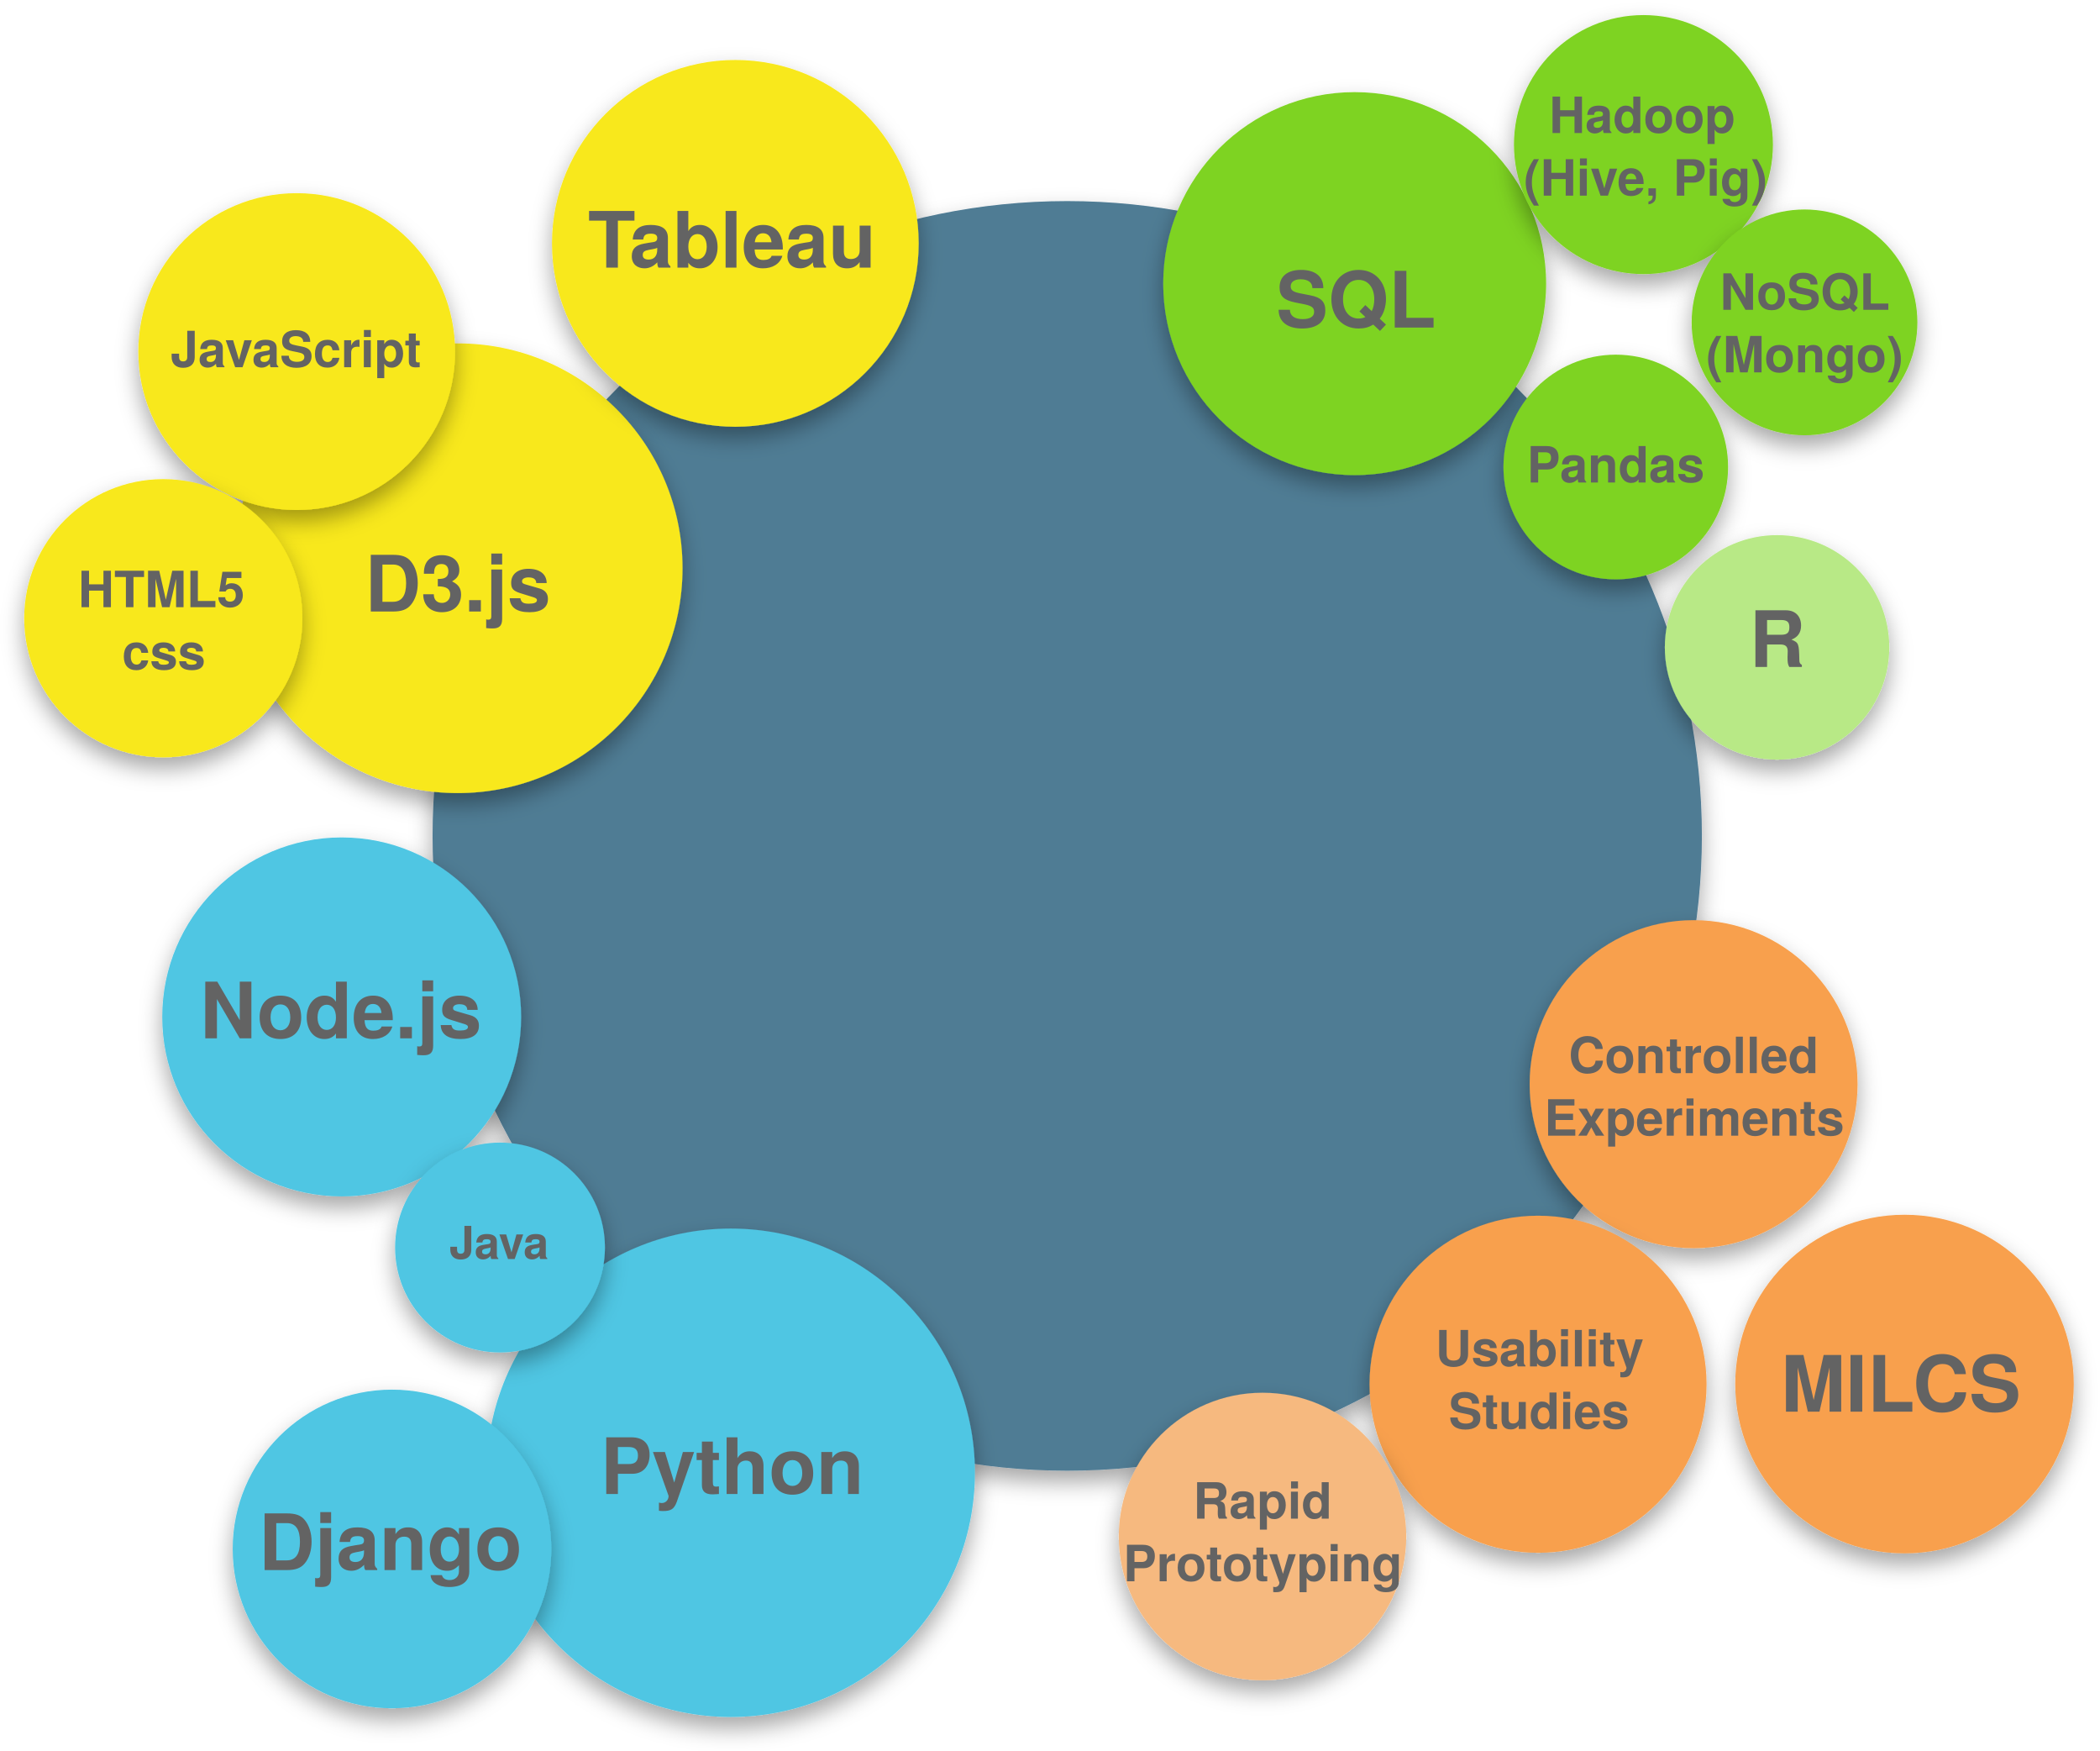
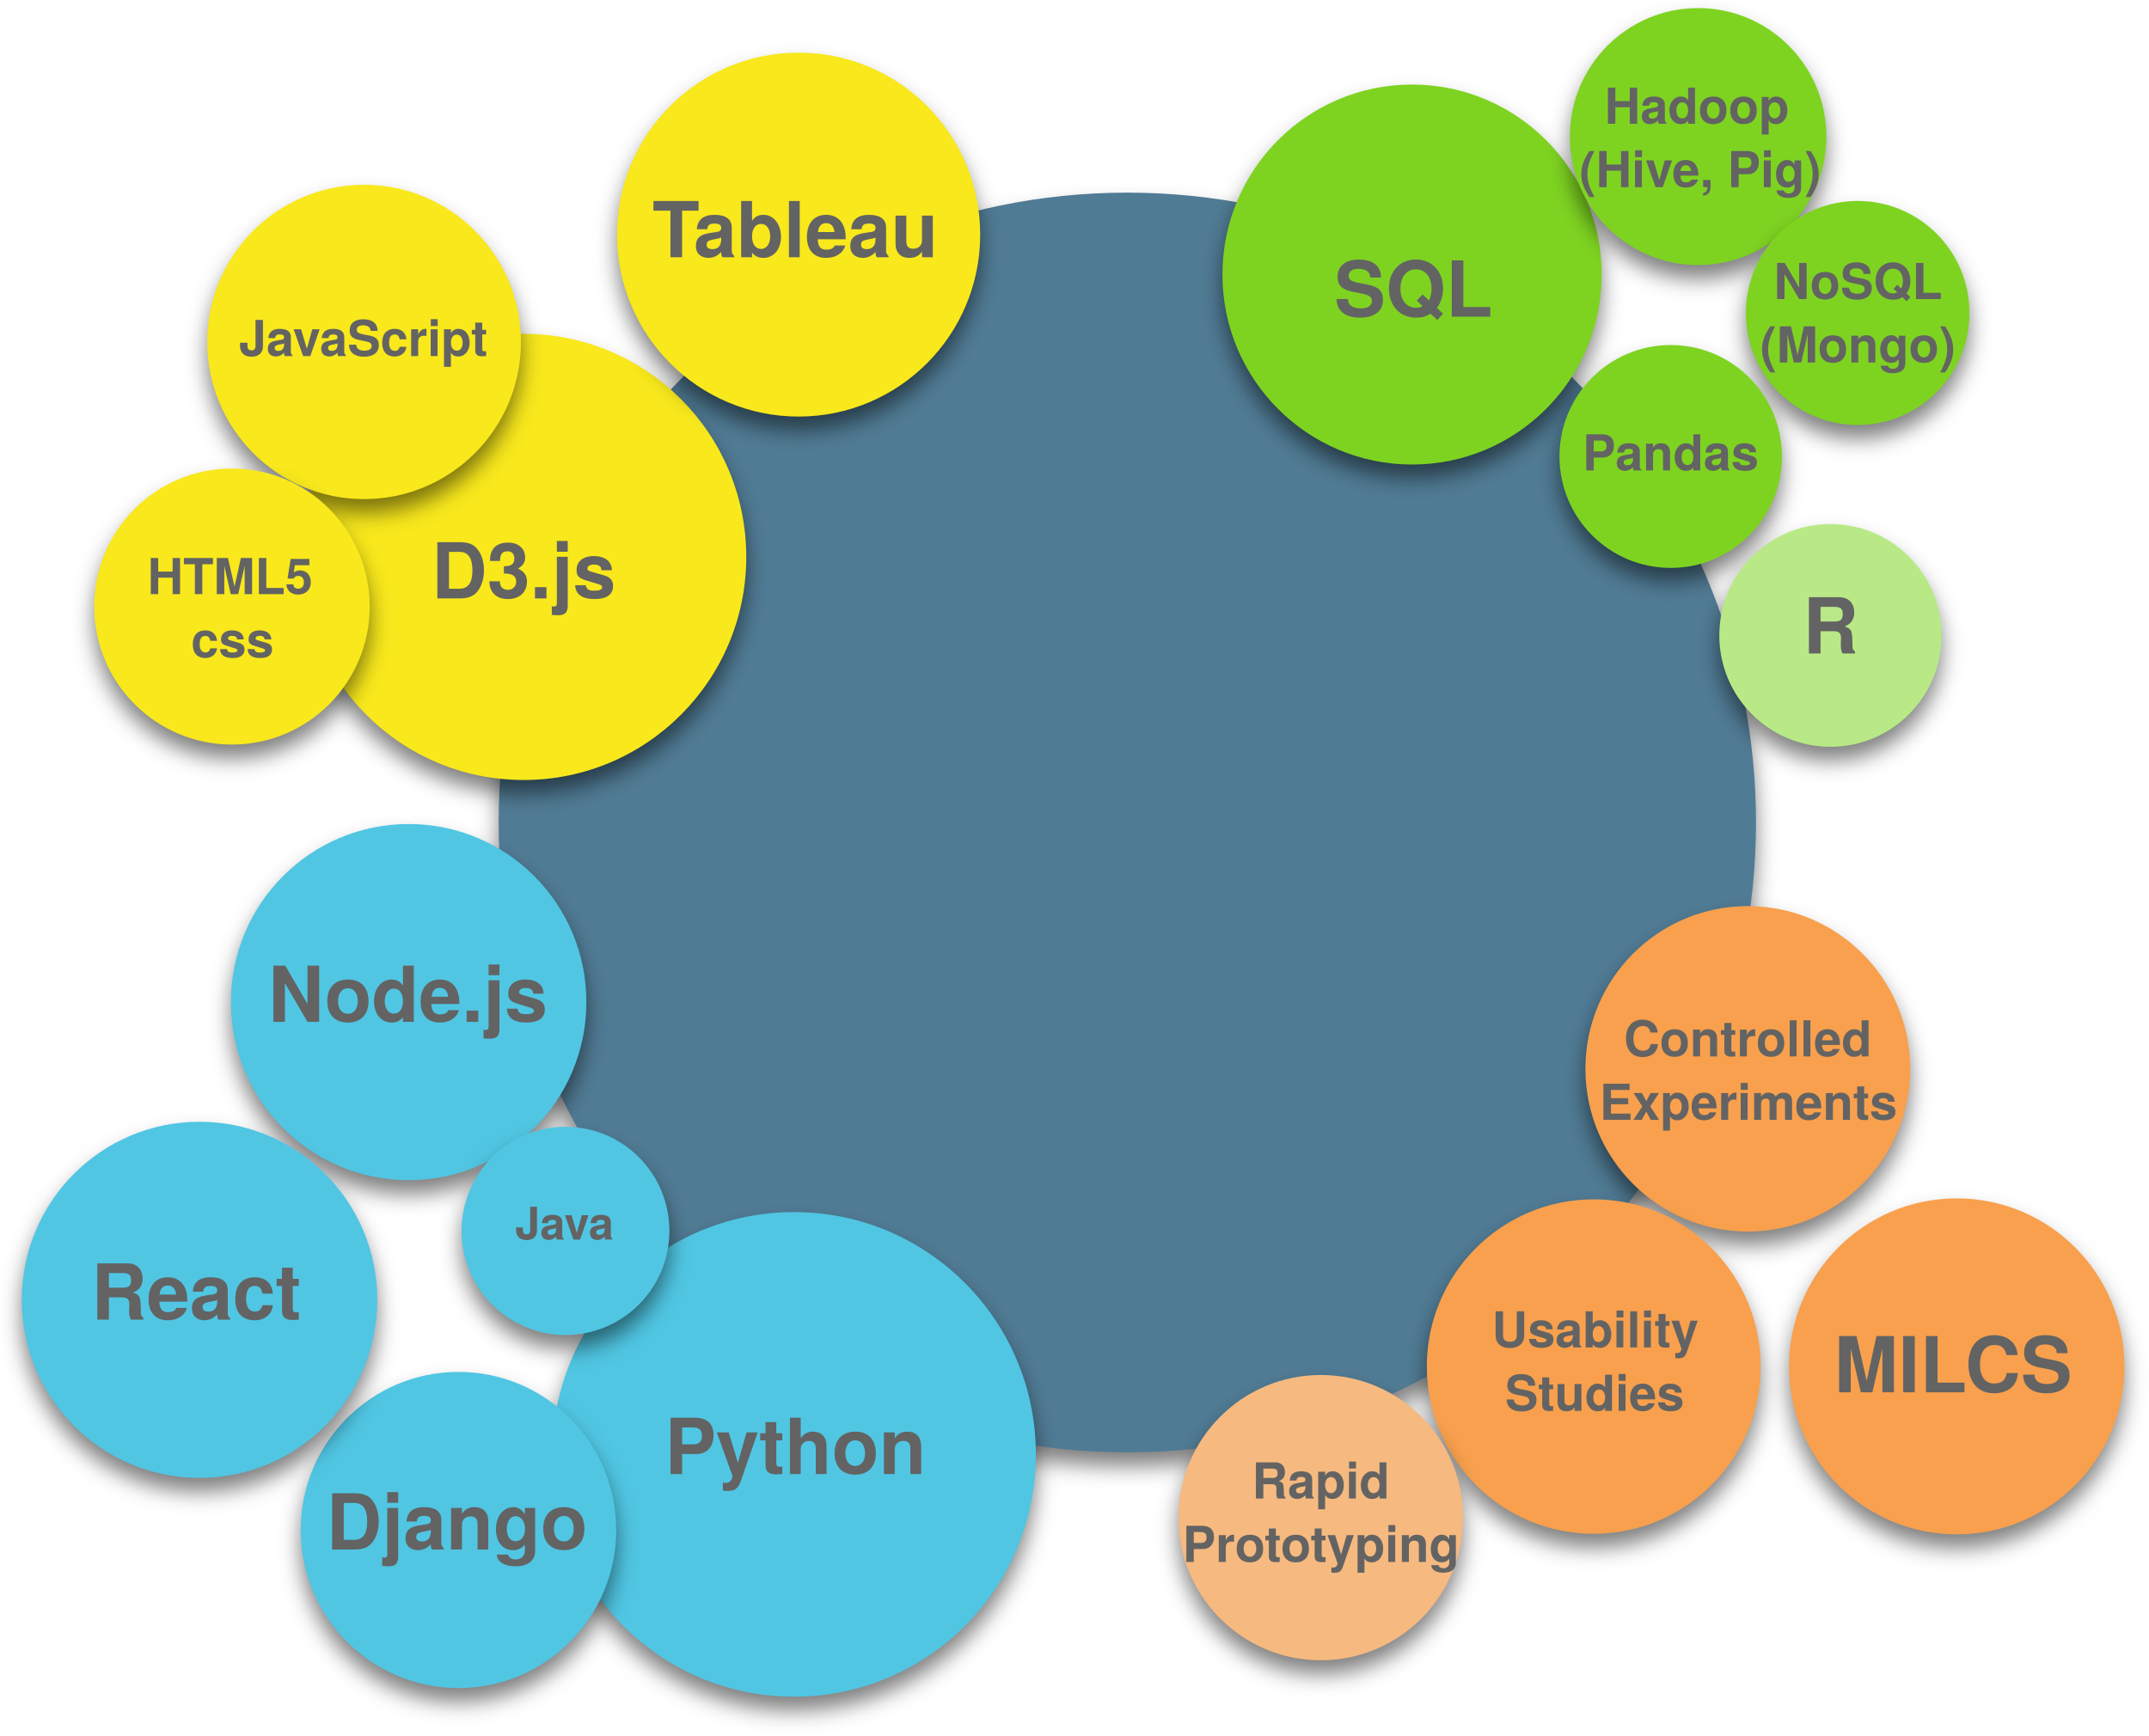
- <svg xmlns="http://www.w3.org/2000/svg" width="378px" height="315px" viewBox="0 0 378 315" version="1.1">
+ <svg xmlns="http://www.w3.org/2000/svg" xmlns:xlink="http://www.w3.org/1999/xlink" width="312px" height="252px" viewBox="0 0 312 252" version="1.1">
  <defs>
-     <filter x="-50%" y="-50%" width="200%" height="200%" filterUnits="objectBoundingBox" id="filter-1">
-       <feOffset dx="0" dy="2" in="SourceAlpha" result="shadowOffsetOuter1" />
-       <feGaussianBlur stdDeviation="2" in="shadowOffsetOuter1" result="shadowBlurOuter1" />
-       <feColorMatrix values="0 0 0 0 0   0 0 0 0 0   0 0 0 0 0  0 0 0 0.35 0" in="shadowBlurOuter1" type="matrix" result="shadowMatrixOuter1" />
-       <feMerge>
-         <feMergeNode in="shadowMatrixOuter1" />
-         <feMergeNode in="SourceGraphic" />
-       </feMerge>
-     </filter>
-     <filter x="-50%" y="-50%" width="200%" height="200%" filterUnits="objectBoundingBox" id="filter-2">
-       <feOffset dx="0" dy="2" in="SourceAlpha" result="shadowOffsetOuter1" />
-       <feGaussianBlur stdDeviation="2" in="shadowOffsetOuter1" result="shadowBlurOuter1" />
-       <feColorMatrix values="0 0 0 0 0   0 0 0 0 0   0 0 0 0 0  0 0 0 0.35 0" in="shadowBlurOuter1" type="matrix" result="shadowMatrixOuter1" />
-       <feMerge>
-         <feMergeNode in="shadowMatrixOuter1" />
-         <feMergeNode in="SourceGraphic" />
-       </feMerge>
-     </filter>
-     <filter x="-50%" y="-50%" width="200%" height="200%" filterUnits="objectBoundingBox" id="filter-3">
-       <feOffset dx="0" dy="2" in="SourceAlpha" result="shadowOffsetOuter1" />
-       <feGaussianBlur stdDeviation="2" in="shadowOffsetOuter1" result="shadowBlurOuter1" />
-       <feColorMatrix values="0 0 0 0 0   0 0 0 0 0   0 0 0 0 0  0 0 0 0.35 0" in="shadowBlurOuter1" type="matrix" result="shadowMatrixOuter1" />
-       <feMerge>
-         <feMergeNode in="shadowMatrixOuter1" />
-         <feMergeNode in="SourceGraphic" />
-       </feMerge>
-     </filter>
-     <filter x="-50%" y="-50%" width="200%" height="200%" filterUnits="objectBoundingBox" id="filter-4">
-       <feOffset dx="0" dy="2" in="SourceAlpha" result="shadowOffsetOuter1" />
-       <feGaussianBlur stdDeviation="2" in="shadowOffsetOuter1" result="shadowBlurOuter1" />
-       <feColorMatrix values="0 0 0 0 0   0 0 0 0 0   0 0 0 0 0  0 0 0 0.35 0" in="shadowBlurOuter1" type="matrix" result="shadowMatrixOuter1" />
-       <feMerge>
-         <feMergeNode in="shadowMatrixOuter1" />
-         <feMergeNode in="SourceGraphic" />
-       </feMerge>
-     </filter>
-     <filter x="-50%" y="-50%" width="200%" height="200%" filterUnits="objectBoundingBox" id="filter-5">
-       <feOffset dx="0" dy="2" in="SourceAlpha" result="shadowOffsetOuter1" />
-       <feGaussianBlur stdDeviation="2" in="shadowOffsetOuter1" result="shadowBlurOuter1" />
-       <feColorMatrix values="0 0 0 0 0   0 0 0 0 0   0 0 0 0 0  0 0 0 0.35 0" in="shadowBlurOuter1" type="matrix" result="shadowMatrixOuter1" />
-       <feMerge>
-         <feMergeNode in="shadowMatrixOuter1" />
-         <feMergeNode in="SourceGraphic" />
-       </feMerge>
-     </filter>
-     <filter x="-50%" y="-50%" width="200%" height="200%" filterUnits="objectBoundingBox" id="filter-6">
-       <feOffset dx="0" dy="2" in="SourceAlpha" result="shadowOffsetOuter1" />
-       <feGaussianBlur stdDeviation="2" in="shadowOffsetOuter1" result="shadowBlurOuter1" />
-       <feColorMatrix values="0 0 0 0 0   0 0 0 0 0   0 0 0 0 0  0 0 0 0.35 0" in="shadowBlurOuter1" type="matrix" result="shadowMatrixOuter1" />
-       <feMerge>
-         <feMergeNode in="shadowMatrixOuter1" />
-         <feMergeNode in="SourceGraphic" />
-       </feMerge>
-     </filter>
-     <filter x="-50%" y="-50%" width="200%" height="200%" filterUnits="objectBoundingBox" id="filter-7">
-       <feOffset dx="0" dy="2" in="SourceAlpha" result="shadowOffsetOuter1" />
-       <feGaussianBlur stdDeviation="2" in="shadowOffsetOuter1" result="shadowBlurOuter1" />
-       <feColorMatrix values="0 0 0 0 0   0 0 0 0 0   0 0 0 0 0  0 0 0 0.35 0" in="shadowBlurOuter1" type="matrix" result="shadowMatrixOuter1" />
-       <feMerge>
-         <feMergeNode in="shadowMatrixOuter1" />
-         <feMergeNode in="SourceGraphic" />
-       </feMerge>
-     </filter>
-     <filter x="-50%" y="-50%" width="200%" height="200%" filterUnits="objectBoundingBox" id="filter-8">
-       <feOffset dx="0" dy="2" in="SourceAlpha" result="shadowOffsetOuter1" />
-       <feGaussianBlur stdDeviation="2" in="shadowOffsetOuter1" result="shadowBlurOuter1" />
-       <feColorMatrix values="0 0 0 0 0   0 0 0 0 0   0 0 0 0 0  0 0 0 0.35 0" in="shadowBlurOuter1" type="matrix" result="shadowMatrixOuter1" />
-       <feMerge>
-         <feMergeNode in="shadowMatrixOuter1" />
-         <feMergeNode in="SourceGraphic" />
-       </feMerge>
-     </filter>
-     <filter x="-50%" y="-50%" width="200%" height="200%" filterUnits="objectBoundingBox" id="filter-9">
-       <feOffset dx="0" dy="2" in="SourceAlpha" result="shadowOffsetOuter1" />
-       <feGaussianBlur stdDeviation="2" in="shadowOffsetOuter1" result="shadowBlurOuter1" />
-       <feColorMatrix values="0 0 0 0 0   0 0 0 0 0   0 0 0 0 0  0 0 0 0.35 0" in="shadowBlurOuter1" type="matrix" result="shadowMatrixOuter1" />
-       <feMerge>
-         <feMergeNode in="shadowMatrixOuter1" />
-         <feMergeNode in="SourceGraphic" />
-       </feMerge>
-     </filter>
-     <filter x="-50%" y="-50%" width="200%" height="200%" filterUnits="objectBoundingBox" id="filter-10">
-       <feOffset dx="0" dy="2" in="SourceAlpha" result="shadowOffsetOuter1" />
-       <feGaussianBlur stdDeviation="2" in="shadowOffsetOuter1" result="shadowBlurOuter1" />
-       <feColorMatrix values="0 0 0 0 0   0 0 0 0 0   0 0 0 0 0  0 0 0 0.35 0" in="shadowBlurOuter1" type="matrix" result="shadowMatrixOuter1" />
-       <feMerge>
-         <feMergeNode in="shadowMatrixOuter1" />
-         <feMergeNode in="SourceGraphic" />
-       </feMerge>
-     </filter>
-     <filter x="-50%" y="-50%" width="200%" height="200%" filterUnits="objectBoundingBox" id="filter-11">
-       <feOffset dx="0" dy="2" in="SourceAlpha" result="shadowOffsetOuter1" />
-       <feGaussianBlur stdDeviation="2" in="shadowOffsetOuter1" result="shadowBlurOuter1" />
-       <feColorMatrix values="0 0 0 0 0   0 0 0 0 0   0 0 0 0 0  0 0 0 0.35 0" in="shadowBlurOuter1" type="matrix" result="shadowMatrixOuter1" />
-       <feMerge>
-         <feMergeNode in="shadowMatrixOuter1" />
-         <feMergeNode in="SourceGraphic" />
-       </feMerge>
-     </filter>
-     <filter x="-50%" y="-50%" width="200%" height="200%" filterUnits="objectBoundingBox" id="filter-12">
-       <feOffset dx="0" dy="2" in="SourceAlpha" result="shadowOffsetOuter1" />
-       <feGaussianBlur stdDeviation="2" in="shadowOffsetOuter1" result="shadowBlurOuter1" />
-       <feColorMatrix values="0 0 0 0 0   0 0 0 0 0   0 0 0 0 0  0 0 0 0.35 0" in="shadowBlurOuter1" type="matrix" result="shadowMatrixOuter1" />
-       <feMerge>
-         <feMergeNode in="shadowMatrixOuter1" />
-         <feMergeNode in="SourceGraphic" />
-       </feMerge>
-     </filter>
-     <filter x="-50%" y="-50%" width="200%" height="200%" filterUnits="objectBoundingBox" id="filter-13">
-       <feOffset dx="0" dy="2" in="SourceAlpha" result="shadowOffsetOuter1" />
-       <feGaussianBlur stdDeviation="2" in="shadowOffsetOuter1" result="shadowBlurOuter1" />
-       <feColorMatrix values="0 0 0 0 0   0 0 0 0 0   0 0 0 0 0  0 0 0 0.35 0" in="shadowBlurOuter1" type="matrix" result="shadowMatrixOuter1" />
-       <feMerge>
-         <feMergeNode in="shadowMatrixOuter1" />
-         <feMergeNode in="SourceGraphic" />
-       </feMerge>
-     </filter>
-     <filter x="-50%" y="-50%" width="200%" height="200%" filterUnits="objectBoundingBox" id="filter-14">
-       <feOffset dx="0" dy="2" in="SourceAlpha" result="shadowOffsetOuter1" />
-       <feGaussianBlur stdDeviation="2" in="shadowOffsetOuter1" result="shadowBlurOuter1" />
-       <feColorMatrix values="0 0 0 0 0   0 0 0 0 0   0 0 0 0 0  0 0 0 0.35 0" in="shadowBlurOuter1" type="matrix" result="shadowMatrixOuter1" />
-       <feMerge>
-         <feMergeNode in="shadowMatrixOuter1" />
-         <feMergeNode in="SourceGraphic" />
-       </feMerge>
-     </filter>
-     <filter x="-50%" y="-50%" width="200%" height="200%" filterUnits="objectBoundingBox" id="filter-15">
-       <feOffset dx="0" dy="2" in="SourceAlpha" result="shadowOffsetOuter1" />
-       <feGaussianBlur stdDeviation="2" in="shadowOffsetOuter1" result="shadowBlurOuter1" />
-       <feColorMatrix values="0 0 0 0 0   0 0 0 0 0   0 0 0 0 0  0 0 0 0.35 0" in="shadowBlurOuter1" type="matrix" result="shadowMatrixOuter1" />
-       <feMerge>
-         <feMergeNode in="shadowMatrixOuter1" />
-         <feMergeNode in="SourceGraphic" />
-       </feMerge>
-     </filter>
-     <filter x="-50%" y="-50%" width="200%" height="200%" filterUnits="objectBoundingBox" id="filter-16">
-       <feOffset dx="0" dy="2" in="SourceAlpha" result="shadowOffsetOuter1" />
-       <feGaussianBlur stdDeviation="2" in="shadowOffsetOuter1" result="shadowBlurOuter1" />
-       <feColorMatrix values="0 0 0 0 0   0 0 0 0 0   0 0 0 0 0  0 0 0 0.35 0" in="shadowBlurOuter1" type="matrix" result="shadowMatrixOuter1" />
-       <feMerge>
-         <feMergeNode in="shadowMatrixOuter1" />
-         <feMergeNode in="SourceGraphic" />
-       </feMerge>
-     </filter>
-     <filter x="-50%" y="-50%" width="200%" height="200%" filterUnits="objectBoundingBox" id="filter-17">
-       <feOffset dx="0" dy="2" in="SourceAlpha" result="shadowOffsetOuter1" />
-       <feGaussianBlur stdDeviation="2" in="shadowOffsetOuter1" result="shadowBlurOuter1" />
-       <feColorMatrix values="0 0 0 0 0   0 0 0 0 0   0 0 0 0 0  0 0 0 0.35 0" in="shadowBlurOuter1" type="matrix" result="shadowMatrixOuter1" />
-       <feMerge>
-         <feMergeNode in="shadowMatrixOuter1" />
-         <feMergeNode in="SourceGraphic" />
-       </feMerge>
-     </filter>
-     <filter x="-50%" y="-50%" width="200%" height="200%" filterUnits="objectBoundingBox" id="filter-18">
-       <feOffset dx="0" dy="2" in="SourceAlpha" result="shadowOffsetOuter1" />
-       <feGaussianBlur stdDeviation="2" in="shadowOffsetOuter1" result="shadowBlurOuter1" />
-       <feColorMatrix values="0 0 0 0 0   0 0 0 0 0   0 0 0 0 0  0 0 0 0.35 0" in="shadowBlurOuter1" type="matrix" result="shadowMatrixOuter1" />
-       <feMerge>
-         <feMergeNode in="shadowMatrixOuter1" />
-         <feMergeNode in="SourceGraphic" />
-       </feMerge>
+     <path d="M160.67,209.904 C211.078,209.904 251.941,168.954 251.941,118.439 C251.941,67.925 211.078,26.974 160.67,26.974 C110.263,26.974 69.4,67.925 69.4,118.439 C69.4,168.954 110.263,209.904 160.67,209.904 Z" id="path-1" />
+     <filter x="-3.0%" y="-1.9%" width="106.0%" height="106.0%" filterUnits="objectBoundingBox" id="filter-2">
+       <feOffset dx="0" dy="2" in="SourceAlpha" result="shadowOffsetOuter1" />
+       <feGaussianBlur stdDeviation="1.5" in="shadowOffsetOuter1" result="shadowBlurOuter1" />
+       <feColorMatrix values="0 0 0 0 0   0 0 0 0 0   0 0 0 0 0  0 0 0 0.5 0" type="matrix" in="shadowBlurOuter1" />
+     </filter>
+     <ellipse id="path-3" cx="27.836" cy="27.658" rx="27.53" ry="27.589" />
+     <filter x="-10.0%" y="-6.3%" width="120.0%" height="119.9%" filterUnits="objectBoundingBox" id="filter-4">
+       <feOffset dx="0" dy="2" in="SourceAlpha" result="shadowOffsetOuter1" />
+       <feGaussianBlur stdDeviation="1.5" in="shadowOffsetOuter1" result="shadowBlurOuter1" />
+       <feColorMatrix values="0 0 0 0 0   0 0 0 0 0   0 0 0 0 0  0 0 0 0.5 0" type="matrix" in="shadowBlurOuter1" />
+     </filter>
+     <path d="M19.031,37.493 C29.314,37.493 37.651,29.139 37.651,18.834 C37.651,8.529 29.314,0.174 19.031,0.174 C8.747,0.174 0.411,8.529 0.411,18.834 C0.411,29.139 8.747,37.493 19.031,37.493 Z" id="path-5" />
+     <filter x="-14.8%" y="-9.4%" width="129.6%" height="129.5%" filterUnits="objectBoundingBox" id="filter-6">
+       <feOffset dx="0" dy="2" in="SourceAlpha" result="shadowOffsetOuter1" />
+       <feGaussianBlur stdDeviation="1.5" in="shadowOffsetOuter1" result="shadowBlurOuter1" />
+       <feColorMatrix values="0 0 0 0 0   0 0 0 0 0   0 0 0 0 0  0 0 0 0.5 0" type="matrix" in="shadowBlurOuter1" />
+     </filter>
+     <path d="M16.628,32.69 C25.592,32.69 32.858,25.409 32.858,16.426 C32.858,7.444 25.592,0.162 16.628,0.162 C7.665,0.162 0.399,7.444 0.399,16.426 C0.399,25.409 7.665,32.69 16.628,32.69 Z" id="path-7" />
+     <filter x="-17.0%" y="-10.8%" width="134.0%" height="133.9%" filterUnits="objectBoundingBox" id="filter-8">
+       <feOffset dx="0" dy="2" in="SourceAlpha" result="shadowOffsetOuter1" />
+       <feGaussianBlur stdDeviation="1.5" in="shadowOffsetOuter1" result="shadowBlurOuter1" />
+       <feColorMatrix values="0 0 0 0 0   0 0 0 0 0   0 0 0 0 0  0 0 0 0.5 0" type="matrix" in="shadowBlurOuter1" />
+     </filter>
+     <ellipse id="path-9" cx="15.851" cy="16.448" rx="16.149" ry="16.183" />
+     <filter x="-17.0%" y="-10.8%" width="134.1%" height="134.0%" filterUnits="objectBoundingBox" id="filter-10">
+       <feOffset dx="0" dy="2" in="SourceAlpha" result="shadowOffsetOuter1" />
+       <feGaussianBlur stdDeviation="1.5" in="shadowOffsetOuter1" result="shadowBlurOuter1" />
+       <feColorMatrix values="0 0 0 0 0   0 0 0 0 0   0 0 0 0 0  0 0 0 0.5 0" type="matrix" in="shadowBlurOuter1" />
+     </filter>
+     <path d="M23.849,47.334 C36.871,47.334 47.428,36.754 47.428,23.704 C47.428,10.654 36.871,0.074 23.849,0.074 C10.826,0.074 0.269,10.654 0.269,23.704 C0.269,36.754 10.826,47.334 23.849,47.334 Z" id="path-11" />
+     <filter x="-11.7%" y="-7.4%" width="123.3%" height="123.3%" filterUnits="objectBoundingBox" id="filter-12">
+       <feOffset dx="0" dy="2" in="SourceAlpha" result="shadowOffsetOuter1" />
+       <feGaussianBlur stdDeviation="1.5" in="shadowOffsetOuter1" result="shadowBlurOuter1" />
+       <feColorMatrix values="0 0 0 0 0   0 0 0 0 0   0 0 0 0 0  0 0 0 0.5 0" type="matrix" in="shadowBlurOuter1" />
+     </filter>
+     <path d="M23.849,48.789 C37.232,48.789 48.081,37.916 48.081,24.505 C48.081,11.093 37.232,0.221 23.849,0.221 C10.466,0.221 -0.384,11.093 -0.384,24.505 C-0.384,37.916 10.466,48.789 23.849,48.789 Z" id="path-13" />
+     <filter x="-11.3%" y="-7.2%" width="122.7%" height="122.6%" filterUnits="objectBoundingBox" id="filter-14">
+       <feOffset dx="0" dy="2" in="SourceAlpha" result="shadowOffsetOuter1" />
+       <feGaussianBlur stdDeviation="1.5" in="shadowOffsetOuter1" result="shadowBlurOuter1" />
+       <feColorMatrix values="0 0 0 0 0   0 0 0 0 0   0 0 0 0 0  0 0 0 0.5 0" type="matrix" in="shadowBlurOuter1" />
+     </filter>
+     <path d="M24.619,48.869 C38.062,48.869 48.96,37.948 48.96,24.476 C48.96,11.004 38.062,0.083 24.619,0.083 C11.176,0.083 0.278,11.004 0.278,24.476 C0.278,37.948 11.176,48.869 24.619,48.869 Z" id="path-15" />
+     <filter x="-11.2%" y="-7.1%" width="122.5%" height="122.4%" filterUnits="objectBoundingBox" id="filter-16">
+       <feOffset dx="0" dy="2" in="SourceAlpha" result="shadowOffsetOuter1" />
+       <feGaussianBlur stdDeviation="1.5" in="shadowOffsetOuter1" result="shadowBlurOuter1" />
+       <feColorMatrix values="0 0 0 0 0   0 0 0 0 0   0 0 0 0 0  0 0 0 0.5 0" type="matrix" in="shadowBlurOuter1" />
+     </filter>
+     <path d="M20.976,41.538 C32.392,41.538 41.646,32.264 41.646,20.823 C41.646,9.383 32.392,0.109 20.976,0.109 C9.559,0.109 0.305,9.383 0.305,20.823 C0.305,32.264 9.559,41.538 20.976,41.538 Z" id="path-17" />
+     <filter x="-13.3%" y="-8.4%" width="126.6%" height="126.6%" filterUnits="objectBoundingBox" id="filter-18">
+       <feOffset dx="0" dy="2" in="SourceAlpha" result="shadowOffsetOuter1" />
+       <feGaussianBlur stdDeviation="1.5" in="shadowOffsetOuter1" result="shadowBlurOuter1" />
+       <feColorMatrix values="0 0 0 0 0   0 0 0 0 0   0 0 0 0 0  0 0 0 0.5 0" type="matrix" in="shadowBlurOuter1" />
+     </filter>
+     <path d="M15.877,32.188 C24.79,32.188 32.015,24.947 32.015,16.015 C32.015,7.083 24.79,-0.158 15.877,-0.158 C6.963,-0.158 -0.262,7.083 -0.262,16.015 C-0.262,24.947 6.963,32.188 15.877,32.188 Z" id="path-19" />
+     <filter x="-17.0%" y="-10.8%" width="134.0%" height="134.0%" filterUnits="objectBoundingBox" id="filter-20">
+       <feOffset dx="0" dy="2" in="SourceAlpha" result="shadowOffsetOuter1" />
+       <feGaussianBlur stdDeviation="1.5" in="shadowOffsetOuter1" result="shadowBlurOuter1" />
+       <feColorMatrix values="0 0 0 0 0   0 0 0 0 0   0 0 0 0 0  0 0 0 0.5 0" type="matrix" in="shadowBlurOuter1" />
+     </filter>
+     <ellipse id="path-21" cx="32.273" cy="32.636" rx="32.327" ry="32.395" />
+     <filter x="-8.5%" y="-5.4%" width="117.0%" height="117.0%" filterUnits="objectBoundingBox" id="filter-22">
+       <feOffset dx="0" dy="2" in="SourceAlpha" result="shadowOffsetOuter1" />
+       <feGaussianBlur stdDeviation="1.5" in="shadowOffsetOuter1" result="shadowBlurOuter1" />
+       <feColorMatrix values="0 0 0 0 0   0 0 0 0 0   0 0 0 0 0  0 0 0 0.5 0" type="matrix" in="shadowBlurOuter1" />
+     </filter>
+     <path d="M26.655,53.087 C41.217,53.087 53.022,41.257 53.022,26.664 C53.022,12.071 41.217,0.241 26.655,0.241 C12.093,0.241 0.288,12.071 0.288,26.664 C0.288,41.257 12.093,53.087 26.655,53.087 Z" id="path-23" />
+     <filter x="-10.4%" y="-6.6%" width="120.8%" height="120.8%" filterUnits="objectBoundingBox" id="filter-24">
+       <feOffset dx="0" dy="2" in="SourceAlpha" result="shadowOffsetOuter1" />
+       <feGaussianBlur stdDeviation="1.5" in="shadowOffsetOuter1" result="shadowBlurOuter1" />
+       <feColorMatrix values="0 0 0 0 0   0 0 0 0 0   0 0 0 0 0  0 0 0 0.5 0" type="matrix" in="shadowBlurOuter1" />
+     </filter>
+     <path d="M22.695,45.861 C35.273,45.861 45.47,35.642 45.47,23.037 C45.47,10.432 35.273,0.214 22.695,0.214 C10.116,0.214 -0.081,10.432 -0.081,23.037 C-0.081,35.642 10.116,45.861 22.695,45.861 Z" id="path-25" />
+     <filter x="-12.1%" y="-7.7%" width="124.1%" height="124.1%" filterUnits="objectBoundingBox" id="filter-26">
+       <feOffset dx="0" dy="2" in="SourceAlpha" result="shadowOffsetOuter1" />
+       <feGaussianBlur stdDeviation="1.5" in="shadowOffsetOuter1" result="shadowBlurOuter1" />
+       <feColorMatrix values="0 0 0 0 0   0 0 0 0 0   0 0 0 0 0  0 0 0 0.5 0" type="matrix" in="shadowBlurOuter1" />
+     </filter>
+     <ellipse id="path-27" cx="20.289" cy="19.826" rx="20.001" ry="20.043" />
+     <filter x="-13.7%" y="-8.7%" width="127.5%" height="127.4%" filterUnits="objectBoundingBox" id="filter-28">
+       <feOffset dx="0" dy="2" in="SourceAlpha" result="shadowOffsetOuter1" />
+       <feGaussianBlur stdDeviation="1.5" in="shadowOffsetOuter1" result="shadowBlurOuter1" />
+       <feColorMatrix values="0 0 0 0 0   0 0 0 0 0   0 0 0 0 0  0 0 0 0.5 0" type="matrix" in="shadowBlurOuter1" />
+     </filter>
+     <path d="M34.784,70.044 C54.175,70.044 69.895,54.291 69.895,34.858 C69.895,15.426 54.175,-0.327 34.784,-0.327 C15.394,-0.327 -0.326,15.426 -0.326,34.858 C-0.326,54.291 15.394,70.044 34.784,70.044 Z" id="path-29" />
+     <filter x="-7.9%" y="-5.0%" width="115.7%" height="115.7%" filterUnits="objectBoundingBox" id="filter-30">
+       <feOffset dx="0" dy="2" in="SourceAlpha" result="shadowOffsetOuter1" />
+       <feGaussianBlur stdDeviation="1.5" in="shadowOffsetOuter1" result="shadowBlurOuter1" />
+       <feColorMatrix values="0 0 0 0 0   0 0 0 0 0   0 0 0 0 0  0 0 0 0.5 0" type="matrix" in="shadowBlurOuter1" />
+     </filter>
+     <path d="M22.815,45.817 C35.465,45.817 45.72,35.541 45.72,22.864 C45.72,10.187 35.465,-0.09 22.815,-0.09 C10.165,-0.09 -0.09,10.187 -0.09,22.864 C-0.09,35.541 10.165,45.817 22.815,45.817 Z" id="path-31" />
+     <filter x="-12.0%" y="-7.6%" width="124.0%" height="123.9%" filterUnits="objectBoundingBox" id="filter-32">
+       <feOffset dx="0" dy="2" in="SourceAlpha" result="shadowOffsetOuter1" />
+       <feGaussianBlur stdDeviation="1.5" in="shadowOffsetOuter1" result="shadowBlurOuter1" />
+       <feColorMatrix values="0 0 0 0 0   0 0 0 0 0   0 0 0 0 0  0 0 0 0.5 0" type="matrix" in="shadowBlurOuter1" />
+     </filter>
+     <path d="M25.969,51.884 C40.22,51.884 51.774,40.306 51.774,26.024 C51.774,11.742 40.22,0.165 25.969,0.165 C11.717,0.165 0.164,11.742 0.164,26.024 C0.164,40.306 11.717,51.884 25.969,51.884 Z" id="path-33" />
+     <filter x="-10.7%" y="-6.8%" width="121.4%" height="121.3%" filterUnits="objectBoundingBox" id="filter-34">
+       <feOffset dx="0" dy="2" in="SourceAlpha" result="shadowOffsetOuter1" />
+       <feGaussianBlur stdDeviation="1.5" in="shadowOffsetOuter1" result="shadowBlurOuter1" />
+       <feColorMatrix values="0 0 0 0 0   0 0 0 0 0   0 0 0 0 0  0 0 0 0.5 0" type="matrix" in="shadowBlurOuter1" />
+     </filter>
+     <path d="M25.969,51.884 C40.22,51.884 51.774,40.306 51.774,26.024 C51.774,11.742 40.22,0.165 25.969,0.165 C11.717,0.165 0.164,11.742 0.164,26.024 C0.164,40.306 11.717,51.884 25.969,51.884 Z" id="path-35" />
+     <filter x="-10.7%" y="-6.8%" width="121.4%" height="121.3%" filterUnits="objectBoundingBox" id="filter-36">
+       <feOffset dx="0" dy="2" in="SourceAlpha" result="shadowOffsetOuter1" />
+       <feGaussianBlur stdDeviation="1.5" in="shadowOffsetOuter1" result="shadowBlurOuter1" />
+       <feColorMatrix values="0 0 0 0 0   0 0 0 0 0   0 0 0 0 0  0 0 0 0.5 0" type="matrix" in="shadowBlurOuter1" />
+     </filter>
+     <path d="M15.182,30.332 C23.513,30.332 30.268,23.563 30.268,15.214 C30.268,6.865 23.513,0.096 15.182,0.096 C6.85,0.096 0.096,6.865 0.096,15.214 C0.096,23.563 6.85,30.332 15.182,30.332 Z" id="path-37" />
+     <filter x="-18.3%" y="-11.6%" width="136.6%" height="136.5%" filterUnits="objectBoundingBox" id="filter-38">
+       <feOffset dx="0" dy="2" in="SourceAlpha" result="shadowOffsetOuter1" />
+       <feGaussianBlur stdDeviation="1.5" in="shadowOffsetOuter1" result="shadowBlurOuter1" />
+       <feColorMatrix values="0 0 0 0 0   0 0 0 0 0   0 0 0 0 0  0 0 0 0.5 0" type="matrix" in="shadowBlurOuter1" />
    </filter>
  </defs>
  <g id="Page-1" stroke="none" stroke-width="1" fill="none" fill-rule="evenodd">
-     <g id="CV_JohnGuerra" transform="translate(-628, -617)">
-       <g id="What-I-use" transform="translate(632, 619.4951)">
-         <path d="M188.1,262.166 C251.192,262.166 302.338,211.02 302.338,147.928 C302.338,84.836 251.192,33.69 188.1,33.69 C125.009,33.69 73.863,84.836 73.863,147.928 C73.863,211.02 125.009,262.166 188.1,262.166 Z" id="Oval-1" fill="#507B94" filter="url(#filter-1)" />
-         <g id="Oval-3-+-Data-2" transform="translate(205, 14)">
-           <ellipse id="Oval-3" fill="#7ED321" filter="url(#filter-2)" cx="34.84" cy="34.544" rx="34.458" ry="34.458" />
-           <text id="SQL" font-family="Helvetica Neue" font-size="14" font-weight="bold" fill="#636363">
-             <tspan x="20.7" y="42.45">SQL</tspan>
-           </text>
-         </g>
-         <g id="Oval-3-+-Data-3" transform="translate(268, 0)">
-           <path d="M23.82,46.828 C36.691,46.828 47.125,36.394 47.125,23.523 C47.125,10.652 36.691,0.218 23.82,0.218 C10.949,0.218 0.514,10.652 0.514,23.523 C0.514,36.394 10.949,46.828 23.82,46.828 Z" id="Oval-3" fill="#7ED321" filter="url(#filter-3)" />
-           <text id="Hadoop" font-family="Helvetica Neue" font-size="9" font-weight="bold" fill="#636363">
-             <tspan x="6.849" y="21.45">Hadoop</tspan>
-             <tspan x="2.268" y="32.711">(Hive, Pig) </tspan>
-           </text>
-         </g>
-         <g id="Oval-3-+-Data-4" transform="translate(300, 35)">
-           <path d="M20.813,40.83 C32.031,40.83 41.126,31.735 41.126,20.516 C41.126,9.297 32.031,0.203 20.813,0.203 C9.594,0.203 0.499,9.297 0.499,20.516 C0.499,31.735 9.594,40.83 20.813,40.83 Z" id="Oval-3" fill="#7ED321" filter="url(#filter-4)" />
-           <text id="NoSQL" font-family="Helvetica Neue" font-size="9" font-weight="bold" fill="#636363">
-             <tspan x="5.591" y="18.254">NoSQL</tspan>
-             <tspan x="3.102" y="29.515">(Mongo)</tspan>
-           </text>
-         </g>
-         <g id="Oval-3-+-Data-3" transform="translate(267, 61)">
-           <ellipse id="Oval-3" fill="#7ED321" filter="url(#filter-5)" cx="19.84" cy="20.544" rx="20.213" ry="20.213" />
-           <text id="Pandas" font-family="Helvetica Neue" font-size="9" font-weight="bold" fill="#636363">
-             <tspan x="3.838" y="23.334">Pandas</tspan>
-           </text>
-         </g>
-         <g id="userEval-2" transform="translate(271, 163)">
-           <path d="M29.85,59.119 C46.149,59.119 59.363,45.906 59.363,29.606 C59.363,13.306 46.149,0.093 29.85,0.093 C13.55,0.093 0.337,13.306 0.337,29.606 C0.337,45.906 13.55,59.119 29.85,59.119 Z" id="Oval-4" fill="#F8A04D" filter="url(#filter-6)" />
-           <text id="Controlled" font-family="Helvetica Neue" font-size="9" font-weight="bold" fill="#636363">
-             <tspan x="7.359" y="27.617">Controlled</tspan>
-             <tspan x="2.944" y="38.878">Experiments</tspan>
-           </text>
-         </g>
-         <g id="userEval-3" transform="translate(243, 216)">
-           <path d="M29.85,60.936 C46.601,60.936 60.18,47.357 60.18,30.606 C60.18,13.855 46.601,0.276 29.85,0.276 C13.099,0.276 -0.48,13.855 -0.48,30.606 C-0.48,47.357 13.099,60.936 29.85,60.936 Z" id="Oval-4" fill="#F8A04D" filter="url(#filter-7)" />
-           <text id="Usability" font-family="Helvetica Neue" font-size="9" font-weight="bold" fill="#636363">
-             <tspan x="11.364" y="27.396">Usability</tspan>
-             <tspan x="13.767" y="38.657">Studies</tspan>
-           </text>
-         </g>
-         <g id="userEval-3" transform="translate(308, 216)">
-           <path d="M30.814,61.036 C47.64,61.036 61.28,47.396 61.28,30.57 C61.28,13.744 47.64,0.104 30.814,0.104 C13.988,0.104 0.348,13.744 0.348,30.57 C0.348,47.396 13.988,61.036 30.814,61.036 Z" id="Oval-4" fill="#F8A04D" filter="url(#filter-8)" />
-           <text id="MILCS" font-family="Helvetica Neue" font-size="14" font-weight="bold" fill="#636363">
-             <tspan x="8.555" y="35.541">MILCS</tspan>
-           </text>
-         </g>
-         <g id="ux" transform="translate(197, 248)">
-           <path d="M26.254,51.88 C40.543,51.88 52.126,40.297 52.126,26.008 C52.126,11.719 40.543,0.136 26.254,0.136 C11.965,0.136 0.381,11.719 0.381,26.008 C0.381,40.297 11.965,51.88 26.254,51.88 Z" id="Oval-4" fill="#F6B97F" filter="url(#filter-9)" />
-           <text id="Rapid" font-family="Helvetica Neue" font-size="9" font-weight="bold" fill="#636363">
-             <tspan x="13.762" y="22.798">Rapid</tspan>
-             <tspan x="1.171" y="34.059">Prototyping</tspan>
-           </text>
-         </g>
-         <g id="ML-2" transform="translate(296, 94)">
-           <path d="M19.872,40.202 C31.028,40.202 40.071,31.158 40.071,20.002 C40.071,8.846 31.028,-0.198 19.872,-0.198 C8.716,-0.198 -0.328,8.846 -0.328,20.002 C-0.328,31.158 8.716,40.202 19.872,40.202 Z" id="Oval-5" fill="#B8E986" filter="url(#filter-10)" />
-           <text id="R" font-family="Helvetica Neue" font-size="14" font-weight="bold" fill="#636363">
-             <tspan x="14.85" y="23.531">R</tspan>
-           </text>
-         </g>
-         <g id="d3.js" transform="translate(38, 59)">
-           <ellipse id="Oval-2" fill="#F8E81C" filter="url(#filter-11)" cx="40.394" cy="40.762" rx="40.461" ry="40.461" />
-           <text id="D3.js" font-family="Helvetica Neue" font-size="14" font-weight="bold" fill="#636363">
-             <tspan x="23.664" y="48.552">D3.js</tspan>
-           </text>
-         </g>
-         <g id="Tableau" transform="translate(95, 8)">
-           <path d="M33.362,66.304 C51.589,66.304 66.364,51.529 66.364,33.303 C66.364,15.076 51.589,0.301 33.362,0.301 C15.136,0.301 0.36,15.076 0.36,33.303 C0.36,51.529 15.136,66.304 33.362,66.304 Z" id="Oval-2" fill="#F8E81C" filter="url(#filter-12)" />
-           <text font-family="Helvetica Neue" font-size="14" font-weight="bold" fill="#636363">
-             <tspan x="6.829" y="37.668">Tableau</tspan>
-           </text>
-         </g>
-         <g id="Javascript" transform="translate(21, 32)">
-           <path d="M28.405,57.279 C44.149,57.279 56.912,44.517 56.912,28.773 C56.912,13.03 44.149,0.267 28.405,0.267 C12.662,0.267 -0.101,13.03 -0.101,28.773 C-0.101,44.517 12.662,57.279 28.405,57.279 Z" id="Oval-2" fill="#F8E81C" filter="url(#filter-13)" />
-           <text id="JavaScript" font-family="Helvetica Neue" font-size="9" font-weight="bold" fill="#636363">
-             <tspan x="5.676" y="31.587">JavaScript</tspan>
-           </text>
-         </g>
-         <g id="Html" transform="translate(0, 84)">
-           <ellipse id="Oval-2" fill="#F8E81C" filter="url(#filter-14)" cx="25.394" cy="24.762" rx="25.034" ry="25.034" />
-           <text id="HTML5" font-family="Helvetica Neue" font-size="9" font-weight="bold" fill="#636363">
-             <tspan x="10.058" y="22.773">HTML5</tspan>
-             <tspan x="17.978" y="34.034">css</tspan>
-           </text>
-         </g>
-         <g id="systemArch" transform="translate(84, 219)">
-           <path d="M43.537,87.483 C67.808,87.483 87.483,67.808 87.483,43.537 C87.483,19.267 67.808,-0.408 43.537,-0.408 C19.267,-0.408 -0.408,19.267 -0.408,43.537 C-0.408,67.808 19.267,87.483 43.537,87.483 Z" id="Oval-6" fill="#50C6E3" filter="url(#filter-15)" />
-           <text id="Python" font-family="Helvetica Neue" font-size="14" font-weight="bold" fill="#636363">
-             <tspan x="20.065" y="47.361">Python</tspan>
-           </text>
-         </g>
-         <g id="systemArch-2" transform="translate(38, 247.6904)">
-           <path d="M28.556,57.225 C44.39,57.225 57.225,44.39 57.225,28.556 C57.225,12.723 44.39,-0.112 28.556,-0.112 C12.723,-0.112 -0.112,12.723 -0.112,28.556 C-0.112,44.39 12.723,57.225 28.556,57.225 Z" id="Oval-6" fill="#50C6E3" filter="url(#filter-16)" />
-           <text id="Django" font-family="Helvetica Neue" font-size="14" font-weight="bold" fill="#636363">
-             <tspan x="4.554" y="32.361">Django</tspan>
-           </text>
-         </g>
-         <g id="systemArch-2" transform="translate(25, 148)">
-           <path d="M32.504,64.801 C50.341,64.801 64.801,50.341 64.801,32.504 C64.801,14.666 50.341,0.206 32.504,0.206 C14.666,0.206 0.206,14.666 0.206,32.504 C0.206,50.341 14.666,64.801 32.504,64.801 Z" id="Oval-6" fill="#50C6E3" filter="url(#filter-17)" />
-           <text id="Node.js" font-family="Helvetica Neue" font-size="14" font-weight="bold" fill="#636363">
-             <tspan x="7" y="36.361">Node.js</tspan>
-           </text>
-         </g>
-         <g id="systemArch-2" transform="translate(67, 203)">
-           <path d="M19.002,37.884 C29.43,37.884 37.884,29.43 37.884,19.002 C37.884,8.574 29.43,0.12 19.002,0.12 C8.574,0.12 0.12,8.574 0.12,19.002 C0.12,29.43 8.574,37.884 19.002,37.884 Z" id="Oval-6" fill="#50C6E3" filter="url(#filter-18)" />
-           <text id="Java" font-family="Helvetica Neue" font-size="8.185" font-weight="bold" fill="#636363">
-             <tspan x="9.846" y="21.072">Java</tspan>
-           </text>
+     <g id="Desktop-HD" transform="translate(-843, -369)">
+       <g id="Group-3" transform="translate(830, 330)">
+         <g id="What-I-use" transform="translate(16, 40)">
+           <g id="Oval-1">
+             <use fill="black" fill-opacity="1" filter="url(#filter-2)" xlink:href="#path-1" />
+             <use fill="#507B94" fill-rule="evenodd" xlink:href="#path-1" />
+           </g>
+           <g id="Oval-3-+-Data-2" transform="translate(174.1723, 11.20915)">
+             <g id="Oval-3">
+               <use fill="black" fill-opacity="1" filter="url(#filter-4)" xlink:href="#path-3" />
+               <use fill="#7ED321" fill-rule="evenodd" xlink:href="#path-3" />
+             </g>
+             <text id="SQL" font-family="HelveticaNeue-Bold, Helvetica Neue" font-size="11.2" font-weight="bold" fill="#636363">
+               <tspan x="16.524" y="33.778">SQL</tspan>
+             </text>
+           </g>
+           <g id="Oval-3-+-Data-3" transform="translate(224.5065, 0)">
+             <g id="Oval-3">
+               <use fill="black" fill-opacity="1" filter="url(#filter-6)" xlink:href="#path-5" />
+               <use fill="#7ED321" fill-rule="evenodd" xlink:href="#path-5" />
+             </g>
+             <text id="Hadoop" font-family="HelveticaNeue-Bold, Helvetica Neue" font-size="7.2" font-weight="bold" fill="#636363">
+               <tspan x="5.455" y="16.968">Hadoop</tspan>
+               <tspan x="1.79" y="26.177">(Hive, Pig) </tspan>
+             </text>
+           </g>
+           <g id="Oval-3-+-Data-4" transform="translate(250.0731, 28.02288)">
+             <g id="Oval-3">
+               <use fill="black" fill-opacity="1" filter="url(#filter-8)" xlink:href="#path-7" />
+               <use fill="#7ED321" fill-rule="evenodd" xlink:href="#path-7" />
+             </g>
+             <text id="NoSQL" font-family="HelveticaNeue-Bold, Helvetica Neue" font-size="7.2" font-weight="bold" fill="#636363">
+               <tspan x="4.451" y="14.41">NoSQL</tspan>
+               <tspan x="2.46" y="23.618">(Mongo)</tspan>
+             </text>
+           </g>
+           <g id="Oval-3-+-Data-3" transform="translate(223.7076, 48.83987)">
+             <g id="Oval-3">
+               <use fill="black" fill-opacity="1" filter="url(#filter-10)" xlink:href="#path-9" />
+               <use fill="#7ED321" fill-rule="evenodd" xlink:href="#path-9" />
+             </g>
+             <text id="Pandas" font-family="HelveticaNeue-Bold, Helvetica Neue" font-size="7.2" font-weight="bold" fill="#636363">
+               <tspan x="3.05" y="18.476">Pandas</tspan>
+             </text>
+           </g>
+           <g id="userEval-2" transform="translate(226.9034, 130.5065)">
+             <g id="Oval-4">
+               <use fill="black" fill-opacity="1" filter="url(#filter-12)" xlink:href="#path-11" />
+               <use fill="#F8A04D" fill-rule="evenodd" xlink:href="#path-11" />
+             </g>
+             <text id="Controlled" font-family="HelveticaNeue-Bold, Helvetica Neue" font-size="7.2" font-weight="bold" fill="#636363">
+               <tspan x="5.856" y="21.906">Controlled</tspan>
+               <tspan x="2.324" y="31.115">Experiments</tspan>
+             </text>
+           </g>
+           <g id="userEval-3" transform="translate(204.5326, 172.9412)">
+             <g id="Oval-4">
+               <use fill="black" fill-opacity="1" filter="url(#filter-14)" xlink:href="#path-13" />
+               <use fill="#F8A04D" fill-rule="evenodd" xlink:href="#path-13" />
+             </g>
+             <text id="Usability" font-family="HelveticaNeue-Bold, Helvetica Neue" font-size="7.2" font-weight="bold" fill="#636363">
+               <tspan x="9.06" y="21.729">Usability</tspan>
+               <tspan x="10.982" y="30.938">Studies</tspan>
+             </text>
+           </g>
+           <g id="userEval-3" transform="translate(256.4648, 172.9412)">
+             <g id="Oval-4">
+               <use fill="black" fill-opacity="1" filter="url(#filter-16)" xlink:href="#path-15" />
+               <use fill="#F8A04D" fill-rule="evenodd" xlink:href="#path-15" />
+             </g>
+             <text id="MILCS" font-family="HelveticaNeue-Bold, Helvetica Neue" font-size="11.2" font-weight="bold" fill="#636363">
+               <tspan x="6.812" y="28.247">MILCS</tspan>
+             </text>
+           </g>
+           <g id="ux" transform="translate(167.7807, 198.5621)">
+             <g id="Oval-4">
+               <use fill="black" fill-opacity="1" filter="url(#filter-18)" xlink:href="#path-17" />
+               <use fill="#F6B97F" fill-rule="evenodd" xlink:href="#path-17" />
+             </g>
+             <text id="Rapid" font-family="HelveticaNeue-Bold, Helvetica Neue" font-size="7.2" font-weight="bold" fill="#636363">
+               <tspan x="10.982" y="18.047">Rapid</tspan>
+               <tspan x="0.909" y="27.256">Prototyping</tspan>
+             </text>
+           </g>
+           <g id="ML-2" transform="translate(246.8773, 75.26144)">
+             <g id="Oval-5">
+               <use fill="black" fill-opacity="1" filter="url(#filter-20)" xlink:href="#path-19" />
+               <use fill="#B8E986" fill-rule="evenodd" xlink:href="#path-19" />
+             </g>
+             <text id="R" font-family="HelveticaNeue-Bold, Helvetica Neue" font-size="11.2" font-weight="bold" fill="#636363">
+               <tspan x="11.86" y="18.631">R</tspan>
+             </text>
+           </g>
+           <g id="d3.js" transform="translate(40.74674, 47.23856)">
+             <g id="Oval-2">
+               <use fill="black" fill-opacity="1" filter="url(#filter-22)" xlink:href="#path-21" />
+               <use fill="#F8E81C" fill-rule="evenodd" xlink:href="#path-21" />
+             </g>
+             <text id="D3.js" font-family="HelveticaNeue-Bold, Helvetica Neue" font-size="11.2" font-weight="bold" fill="#636363">
+               <tspan x="18.889" y="38.664">D3.js</tspan>
+             </text>
+           </g>
+           <g id="Tableau" transform="translate(86.28721, 6.405229)">
+             <g id="Oval-2">
+               <use fill="black" fill-opacity="1" filter="url(#filter-24)" xlink:href="#path-23" />
+               <use fill="#F8E81C" fill-rule="evenodd" xlink:href="#path-23" />
+             </g>
+             <text font-family="HelveticaNeue-Bold, Helvetica Neue" font-size="11.2" font-weight="bold" fill="#636363">
+               <tspan x="5.428" y="29.95">Tableau</tspan>
+             </text>
+           </g>
+           <g id="Javascript" transform="translate(27.16449, 25.62092)">
+             <g id="Oval-2">
+               <use fill="black" fill-opacity="1" filter="url(#filter-26)" xlink:href="#path-25" />
+               <use fill="#F8E81C" fill-rule="evenodd" xlink:href="#path-25" />
+             </g>
+             <text id="JavaScript" font-family="HelveticaNeue-Bold, Helvetica Neue" font-size="7.2" font-weight="bold" fill="#636363">
+               <tspan x="4.511" y="25.084">JavaScript</tspan>
+             </text>
+           </g>
+           <g id="Html" transform="translate(10.38642, 67.2549)">
+             <g id="Oval-2">
+               <use fill="black" fill-opacity="1" filter="url(#filter-28)" xlink:href="#path-27" />
+               <use fill="#F8E81C" fill-rule="evenodd" xlink:href="#path-27" />
+             </g>
+             <text id="HTML5" font-family="HelveticaNeue-Bold, Helvetica Neue" font-size="7.2" font-weight="bold" fill="#636363">
+               <tspan x="8.02" y="18.027">HTML5</tspan>
+               <tspan x="14.356" y="27.236">css</tspan>
+             </text>
+           </g>
+           <g id="systemArch" transform="translate(77.49869, 175.3431)">
+             <g id="Oval-6">
+               <use fill="black" fill-opacity="1" filter="url(#filter-30)" xlink:href="#path-29" />
+               <use fill="#50C6E3" fill-rule="evenodd" xlink:href="#path-29" />
+             </g>
+             <text id="Python" font-family="HelveticaNeue-Bold, Helvetica Neue" font-size="11.2" font-weight="bold" fill="#636363">
+               <tspan x="16.006" y="37.71">Python</tspan>
+             </text>
+           </g>
+           <g id="systemArch-2" transform="translate(40.74674, 198.3142)">
+             <g id="Oval-6">
+               <use fill="black" fill-opacity="1" filter="url(#filter-32)" xlink:href="#path-31" />
+               <use fill="#50C6E3" fill-rule="evenodd" xlink:href="#path-31" />
+             </g>
+             <text id="Django" font-family="HelveticaNeue-Bold, Helvetica Neue" font-size="11.2" font-weight="bold" fill="#636363">
+               <tspan x="3.613" y="25.701">Django</tspan>
+             </text>
+           </g>
+           <g id="systemArch-2" transform="translate(30.36031, 118.4967)">
+             <g id="Oval-6">
+               <use fill="black" fill-opacity="1" filter="url(#filter-34)" xlink:href="#path-33" />
+               <use fill="#50C6E3" fill-rule="evenodd" xlink:href="#path-33" />
+             </g>
+             <text id="Node.js" font-family="HelveticaNeue-Bold, Helvetica Neue" font-size="11.2" font-weight="bold" fill="#636363">
+               <tspan x="5.566" y="28.903">Node.js</tspan>
+             </text>
+           </g>
+           <g id="systemArch-2" transform="translate(0, 161.732)">
+             <g id="Oval-6">
+               <use fill="black" fill-opacity="1" filter="url(#filter-36)" xlink:href="#path-35" />
+               <use fill="#50C6E3" fill-rule="evenodd" xlink:href="#path-35" />
+             </g>
+             <text id="React" font-family="HelveticaNeue-Bold, Helvetica Neue" font-size="11.2" font-weight="bold" fill="#636363">
+               <tspan x="10.236" y="28.903">React</tspan>
+             </text>
+           </g>
+           <g id="systemArch-2" transform="translate(63.91645, 162.5327)">
+             <g id="Oval-6">
+               <use fill="black" fill-opacity="1" filter="url(#filter-38)" xlink:href="#path-37" />
+               <use fill="#50C6E3" fill-rule="evenodd" xlink:href="#path-37" />
+             </g>
+             <text id="Java" font-family="HelveticaNeue-Bold, Helvetica Neue" font-size="6.548" font-weight="bold" fill="#636363">
+               <tspan x="7.857" y="16.466">Java</tspan>
+             </text>
+           </g>
        </g>
      </g>
    </g>
  </g>
</svg>
